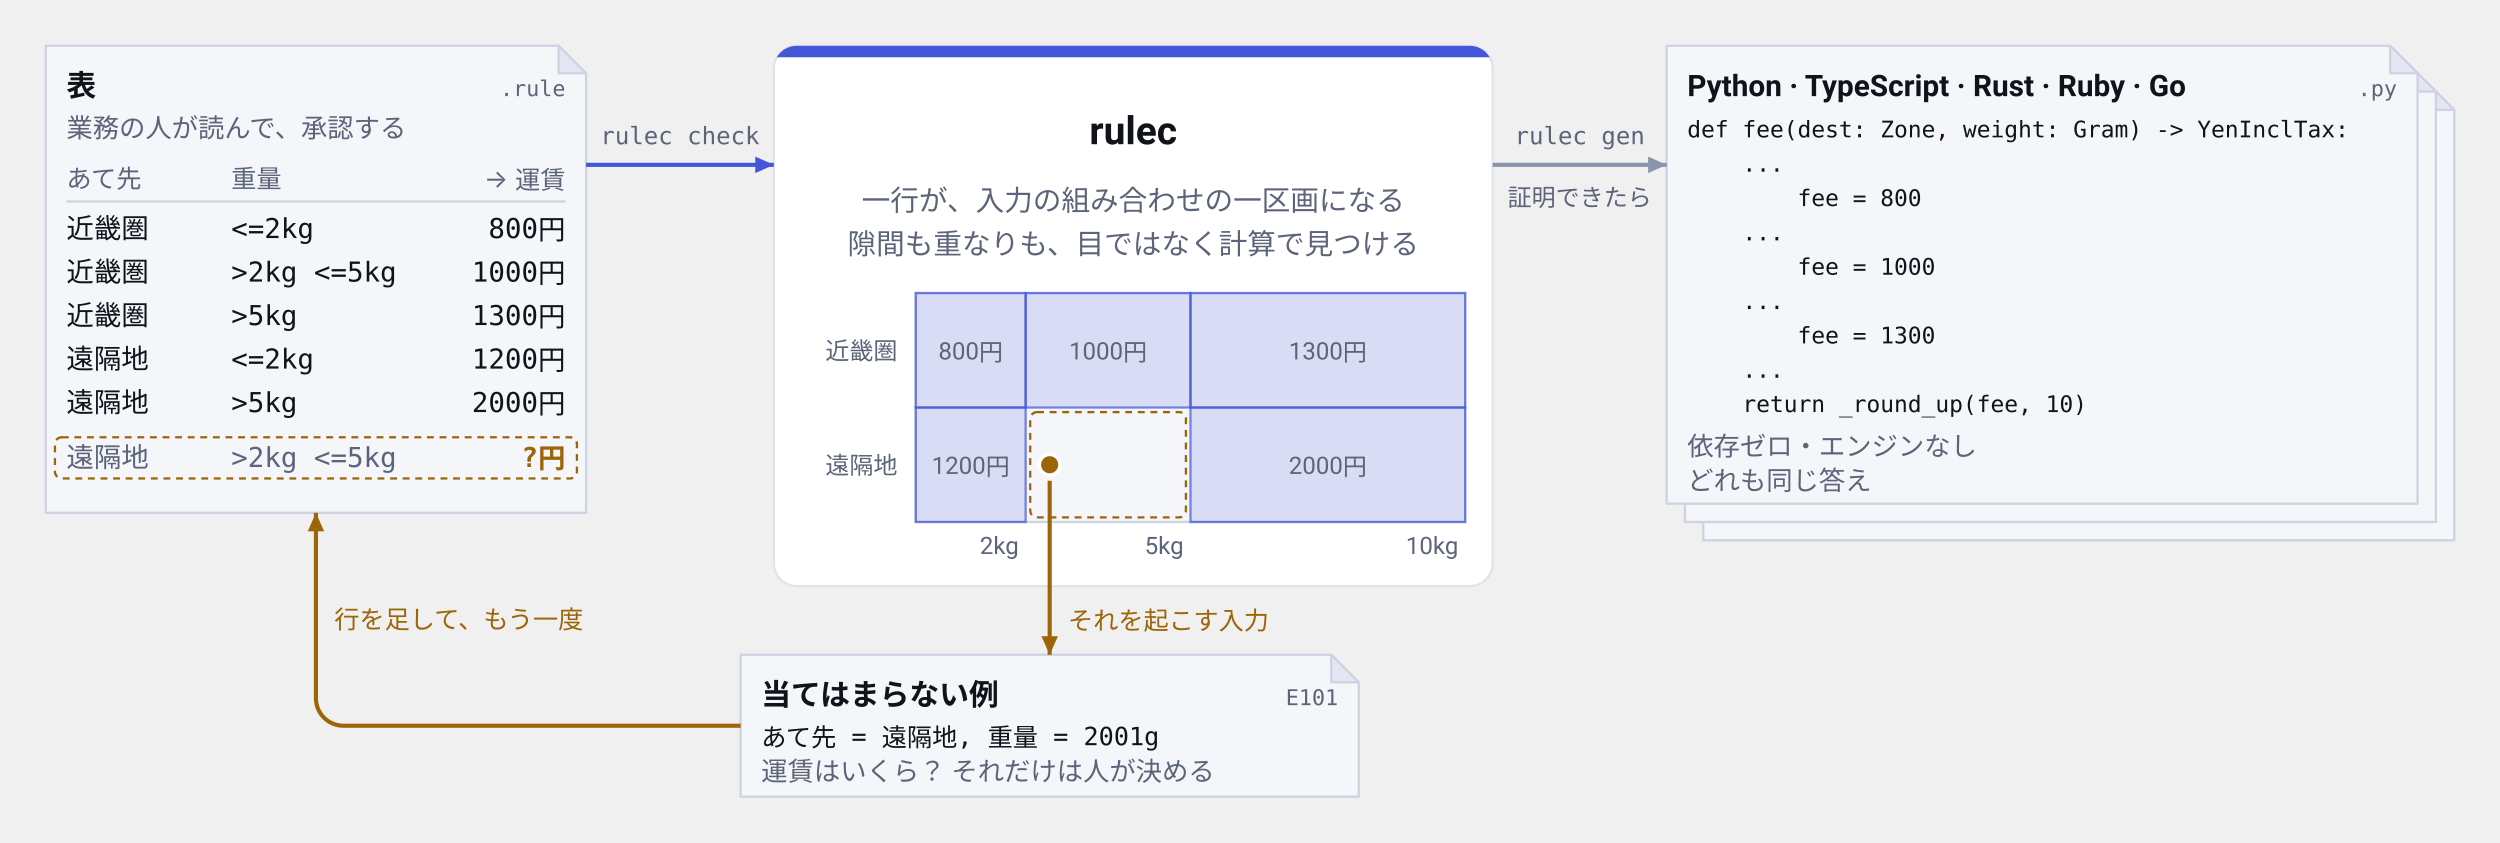
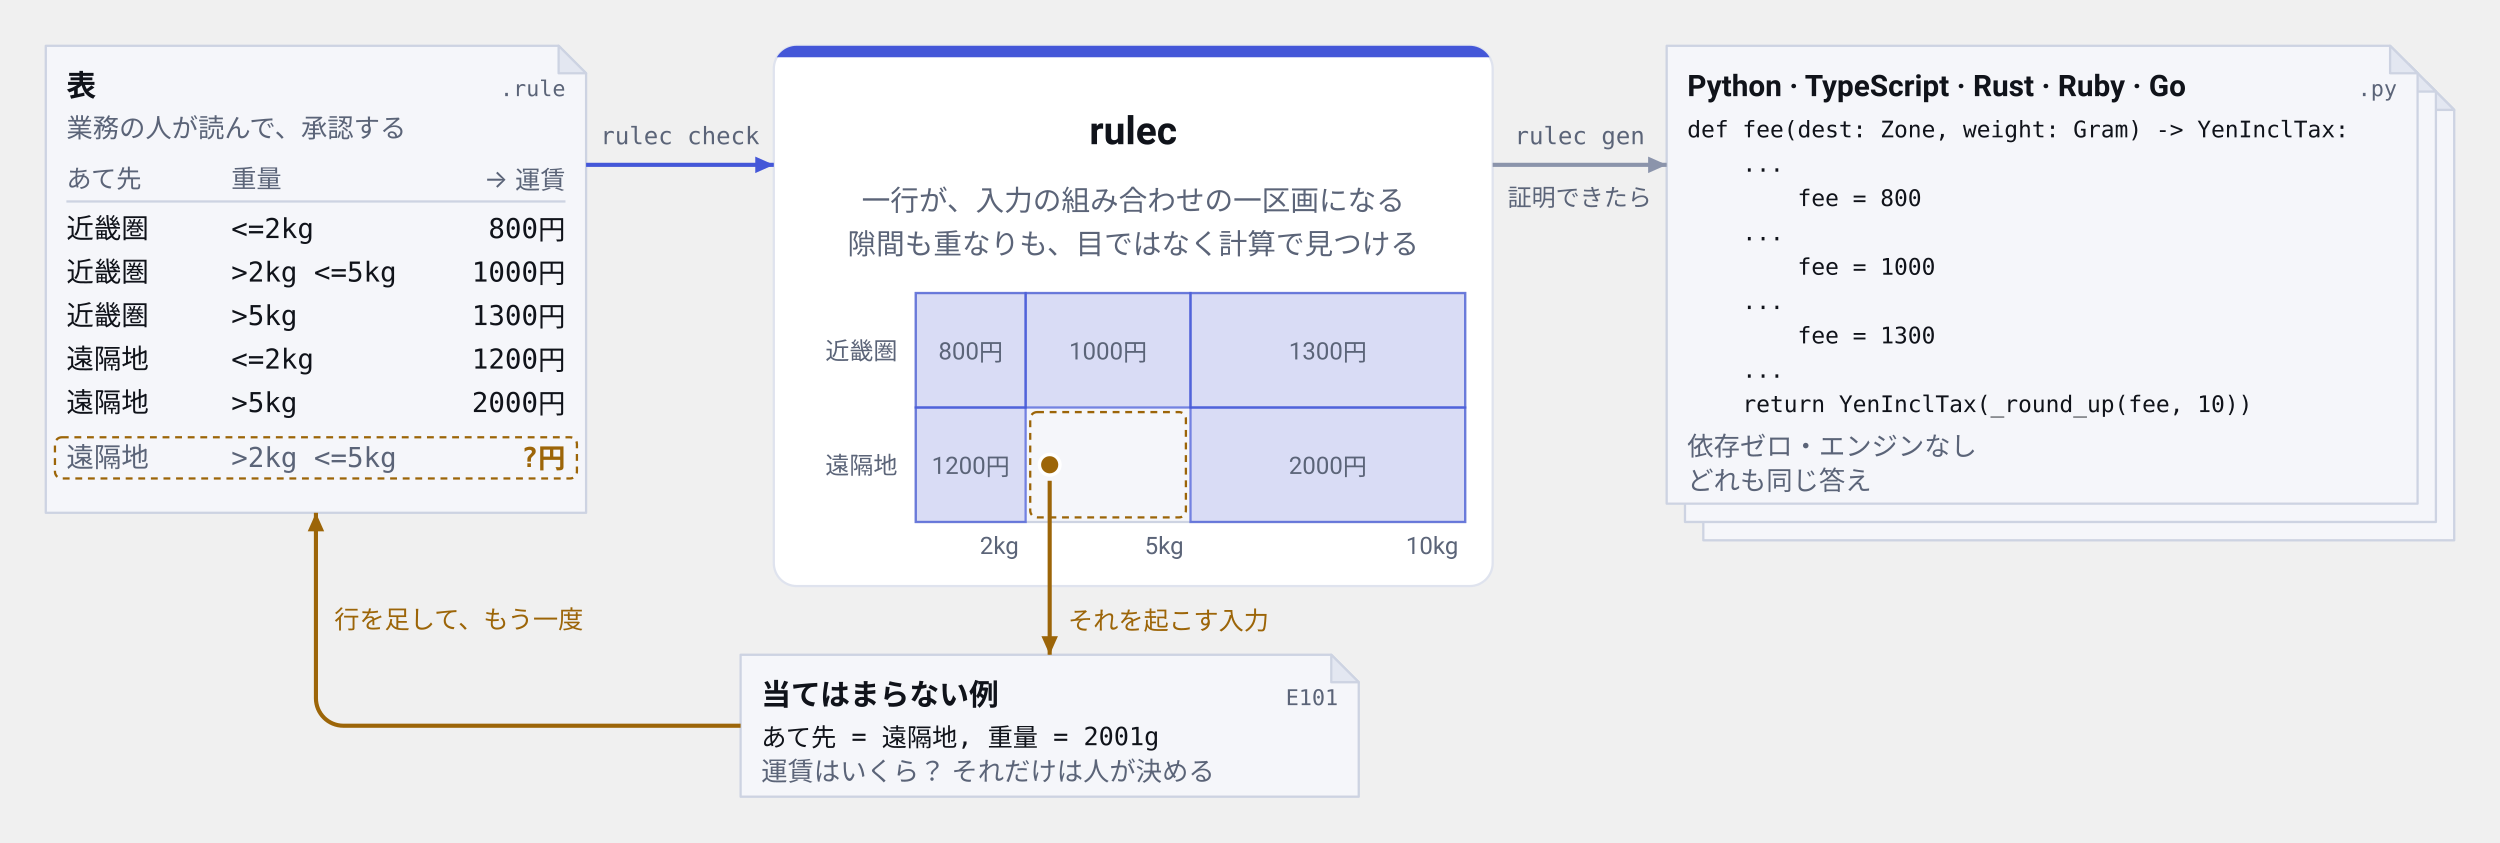
<svg xmlns="http://www.w3.org/2000/svg" viewBox="0 0 1092 368" role="img" aria-label="表を書く。rulec は一行を入力の組み合わせの一区画にして並べ、隙間も重なりも無いことを計算で証明する。抜けがあれば、それを起こす入力（あて先 = 遠隔地, 重量 = 2001g）が返ってきて、行を足してもう一度。運賃がいくらかだけは人が決める。証明できた表からだけ、依存ゼロの Python・TypeScript・Rust・Ruby・Go が出る。" font-family="-apple-system, BlinkMacSystemFont, &quot;Hiragino Sans&quot;, &quot;Noto Sans JP&quot;, &quot;Yu Gothic&quot;, Meiryo, &quot;Segoe UI&quot;, Roboto, sans-serif">
  <defs>
    <marker id="head-neutral" viewBox="0 0 10 10" refX="9" refY="5" markerWidth="9" markerHeight="9" markerUnits="userSpaceOnUse" orient="auto">
      <path d="M0,1 L9,5 L0,9 Z" fill="#8b94ab" />
    </marker>
    <marker id="head-accent" viewBox="0 0 10 10" refX="9" refY="5" markerWidth="9" markerHeight="9" markerUnits="userSpaceOnUse" orient="auto">
      <path d="M0,1 L9,5 L0,9 Z" fill="#4457d8" />
    </marker>
    <marker id="head-human" viewBox="0 0 10 10" refX="9" refY="5" markerWidth="9" markerHeight="9" markerUnits="userSpaceOnUse" orient="auto">
      <path d="M0,1 L9,5 L0,9 Z" fill="#9c6508" />
    </marker>
  </defs>
  <path d="M20,20 H244 L256,32 V224 H20 Z" fill="#f5f6fa" stroke="#cdd3e2" stroke-linejoin="round" />
  <path d="M244,20 V32 H256 Z" fill="#e3e7f1" stroke="#cdd3e2" stroke-linejoin="round" />
  <text x="29" y="42" font-size="13" font-weight="600" text-anchor="start" fill="#10131a">表</text>
  <text x="247" y="42" font-size="9.5" font-weight="400" text-anchor="end" fill="#5b6478" font-family="ui-monospace, SFMono-Regular, Menlo, Consolas, monospace">.rule</text>
  <text x="29" y="60" font-size="11.5" font-weight="400" text-anchor="start" fill="#5b6478">業務の人が読んで、承認する</text>
  <text x="29" y="82" font-size="11" font-weight="400" text-anchor="start" fill="#5b6478">あて先</text>
  <text x="101" y="82" font-size="11" font-weight="400" text-anchor="start" fill="#5b6478">重量</text>
  <text x="247" y="82" font-size="11" font-weight="400" text-anchor="end" fill="#5b6478">→ 運賃</text>
  <line x1="29" y1="88" x2="247" y2="88" stroke="#cdd3e2" />
  <text x="29" y="104" font-size="12" font-weight="400" text-anchor="start" fill="#10131a" font-family="ui-monospace, SFMono-Regular, Menlo, Consolas, monospace">近畿圏</text>
  <text x="101" y="104" font-size="12" font-weight="400" text-anchor="start" fill="#10131a" font-family="ui-monospace, SFMono-Regular, Menlo, Consolas, monospace">&lt;=2kg</text>
  <text x="247" y="104" font-size="12" font-weight="400" text-anchor="end" fill="#10131a" font-family="ui-monospace, SFMono-Regular, Menlo, Consolas, monospace">800円</text>
  <text x="29" y="123" font-size="12" font-weight="400" text-anchor="start" fill="#10131a" font-family="ui-monospace, SFMono-Regular, Menlo, Consolas, monospace">近畿圏</text>
  <text x="101" y="123" font-size="12" font-weight="400" text-anchor="start" fill="#10131a" font-family="ui-monospace, SFMono-Regular, Menlo, Consolas, monospace">&gt;2kg &lt;=5kg</text>
  <text x="247" y="123" font-size="12" font-weight="400" text-anchor="end" fill="#10131a" font-family="ui-monospace, SFMono-Regular, Menlo, Consolas, monospace">1000円</text>
  <text x="29" y="142" font-size="12" font-weight="400" text-anchor="start" fill="#10131a" font-family="ui-monospace, SFMono-Regular, Menlo, Consolas, monospace">近畿圏</text>
  <text x="101" y="142" font-size="12" font-weight="400" text-anchor="start" fill="#10131a" font-family="ui-monospace, SFMono-Regular, Menlo, Consolas, monospace">&gt;5kg</text>
  <text x="247" y="142" font-size="12" font-weight="400" text-anchor="end" fill="#10131a" font-family="ui-monospace, SFMono-Regular, Menlo, Consolas, monospace">1300円</text>
  <text x="29" y="161" font-size="12" font-weight="400" text-anchor="start" fill="#10131a" font-family="ui-monospace, SFMono-Regular, Menlo, Consolas, monospace">遠隔地</text>
  <text x="101" y="161" font-size="12" font-weight="400" text-anchor="start" fill="#10131a" font-family="ui-monospace, SFMono-Regular, Menlo, Consolas, monospace">&lt;=2kg</text>
  <text x="247" y="161" font-size="12" font-weight="400" text-anchor="end" fill="#10131a" font-family="ui-monospace, SFMono-Regular, Menlo, Consolas, monospace">1200円</text>
  <text x="29" y="180" font-size="12" font-weight="400" text-anchor="start" fill="#10131a" font-family="ui-monospace, SFMono-Regular, Menlo, Consolas, monospace">遠隔地</text>
  <text x="101" y="180" font-size="12" font-weight="400" text-anchor="start" fill="#10131a" font-family="ui-monospace, SFMono-Regular, Menlo, Consolas, monospace">&gt;5kg</text>
  <text x="247" y="180" font-size="12" font-weight="400" text-anchor="end" fill="#10131a" font-family="ui-monospace, SFMono-Regular, Menlo, Consolas, monospace">2000円</text>
  <rect x="24" y="191" width="228" height="18" rx="3" fill="none" stroke="#9c6508" stroke-width="1" stroke-dasharray="3 2.5" />
  <text x="29" y="204" font-size="12" font-weight="400" text-anchor="start" fill="#5b6478" font-family="ui-monospace, SFMono-Regular, Menlo, Consolas, monospace">遠隔地</text>
  <text x="101" y="204" font-size="12" font-weight="400" text-anchor="start" fill="#5b6478" font-family="ui-monospace, SFMono-Regular, Menlo, Consolas, monospace">&gt;2kg &lt;=5kg</text>
  <text x="247" y="204" font-size="12" font-weight="600" text-anchor="end" fill="#9c6508" font-family="ui-monospace, SFMono-Regular, Menlo, Consolas, monospace">?円</text>
  <clipPath id="clip-rulec">
    <rect x="338" y="20" width="314" height="236" rx="10" />
  </clipPath>
  <rect x="338" y="20" width="314" height="236" rx="10" fill="#ffffff" stroke="#dfe3ee" />
  <rect x="338" y="20" width="314" height="5" fill="#4457d8" clip-path="url(#clip-rulec)" />
  <text x="495.0" y="63" font-size="17" font-weight="700" text-anchor="middle" fill="#10131a">rulec</text>
  <text x="495.0" y="92" font-size="12.5" font-weight="400" text-anchor="middle" fill="#5b6478">一行が、入力の組み合わせの一区画になる</text>
  <text x="495.0" y="111" font-size="12.5" font-weight="400" text-anchor="middle" fill="#5b6478">隙間も重なりも、目ではなく計算で見つける</text>
  <rect x="400" y="128" width="240" height="100" fill="#f5f6fa" stroke="#cdd3e2" />
  <rect x="400.0" y="128.0" width="48.0" height="50.0" fill="#4457d8" fill-opacity="0.16" stroke="#4457d8" stroke-opacity="0.7" />
  <text x="424.0" y="157.0" font-size="10.5" font-weight="400" text-anchor="middle" fill="#5b6478">800円</text>
  <rect x="448.0" y="128.0" width="72.0" height="50.0" fill="#4457d8" fill-opacity="0.16" stroke="#4457d8" stroke-opacity="0.7" />
  <text x="484.0" y="157.0" font-size="10.5" font-weight="400" text-anchor="middle" fill="#5b6478">1000円</text>
  <rect x="520.0" y="128.0" width="120.0" height="50.0" fill="#4457d8" fill-opacity="0.16" stroke="#4457d8" stroke-opacity="0.7" />
  <text x="580.0" y="157.0" font-size="10.5" font-weight="400" text-anchor="middle" fill="#5b6478">1300円</text>
  <rect x="400.0" y="178.0" width="48.0" height="50.0" fill="#4457d8" fill-opacity="0.16" stroke="#4457d8" stroke-opacity="0.7" />
  <text x="424.0" y="207.0" font-size="10.5" font-weight="400" text-anchor="middle" fill="#5b6478">1200円</text>
  <rect x="520.0" y="178.0" width="120.0" height="50.0" fill="#4457d8" fill-opacity="0.16" stroke="#4457d8" stroke-opacity="0.7" />
  <text x="580.0" y="207.0" font-size="10.5" font-weight="400" text-anchor="middle" fill="#5b6478">2000円</text>
  <rect x="450.0" y="180.0" width="68.0" height="46.0" rx="3" fill="none" stroke="#9c6508" stroke-width="1" stroke-dasharray="3 2.5" />
  <text x="392" y="157.0" font-size="10.5" font-weight="400" text-anchor="end" fill="#5b6478">近畿圏</text>
  <text x="392" y="207.0" font-size="10.5" font-weight="400" text-anchor="end" fill="#5b6478">遠隔地</text>
  <text x="445.0" y="242" font-size="10.5" font-weight="400" text-anchor="end" fill="#5b6478">2kg</text>
  <text x="517.0" y="242" font-size="10.5" font-weight="400" text-anchor="end" fill="#5b6478">5kg</text>
  <text x="637.0" y="242" font-size="10.5" font-weight="400" text-anchor="end" fill="#5b6478">10kg</text>
  <circle cx="458.5" cy="203.0" r="4.5" fill="#9c6508" stroke="#ffffff" stroke-width="1.5" />
  <path d="M744,36 H1060 L1072,48 V236 H744 Z" fill="#f5f6fa" stroke="#cdd3e2" stroke-linejoin="round" />
  <path d="M1060,36 V48 H1072 Z" fill="#e3e7f1" stroke="#cdd3e2" stroke-linejoin="round" />
  <path d="M736,28 H1052 L1064,40 V228 H736 Z" fill="#f5f6fa" stroke="#cdd3e2" stroke-linejoin="round" />
  <path d="M1052,28 V40 H1064 Z" fill="#e3e7f1" stroke="#cdd3e2" stroke-linejoin="round" />
  <path d="M728,20 H1044 L1056,32 V220 H728 Z" fill="#f5f6fa" stroke="#cdd3e2" stroke-linejoin="round" />
  <path d="M1044,20 V32 H1056 Z" fill="#e3e7f1" stroke="#cdd3e2" stroke-linejoin="round" />
  <text x="737" y="42" font-size="13" font-weight="600" text-anchor="start" fill="#10131a">Python · TypeScript · Rust · Ruby · Go</text>
  <text x="1047" y="42" font-size="9.5" font-weight="400" text-anchor="end" fill="#5b6478" font-family="ui-monospace, SFMono-Regular, Menlo, Consolas, monospace">.py</text>
  <text x="737" y="60" font-size="10" font-weight="400" text-anchor="start" fill="#10131a" font-family="ui-monospace, SFMono-Regular, Menlo, Consolas, monospace" xml:space="preserve" style="white-space:pre">def fee(dest: Zone, weight: Gram) -&gt; YenInclTax:</text>
  <text x="737" y="75" font-size="10" font-weight="400" text-anchor="start" fill="#10131a" font-family="ui-monospace, SFMono-Regular, Menlo, Consolas, monospace" xml:space="preserve" style="white-space:pre">    ...</text>
  <text x="737" y="90" font-size="10" font-weight="400" text-anchor="start" fill="#10131a" font-family="ui-monospace, SFMono-Regular, Menlo, Consolas, monospace" xml:space="preserve" style="white-space:pre">        fee = 800</text>
  <text x="737" y="105" font-size="10" font-weight="400" text-anchor="start" fill="#10131a" font-family="ui-monospace, SFMono-Regular, Menlo, Consolas, monospace" xml:space="preserve" style="white-space:pre">    ...</text>
  <text x="737" y="120" font-size="10" font-weight="400" text-anchor="start" fill="#10131a" font-family="ui-monospace, SFMono-Regular, Menlo, Consolas, monospace" xml:space="preserve" style="white-space:pre">        fee = 1000</text>
  <text x="737" y="135" font-size="10" font-weight="400" text-anchor="start" fill="#10131a" font-family="ui-monospace, SFMono-Regular, Menlo, Consolas, monospace" xml:space="preserve" style="white-space:pre">    ...</text>
  <text x="737" y="150" font-size="10" font-weight="400" text-anchor="start" fill="#10131a" font-family="ui-monospace, SFMono-Regular, Menlo, Consolas, monospace" xml:space="preserve" style="white-space:pre">        fee = 1300</text>
  <text x="737" y="165" font-size="10" font-weight="400" text-anchor="start" fill="#10131a" font-family="ui-monospace, SFMono-Regular, Menlo, Consolas, monospace" xml:space="preserve" style="white-space:pre">    ...</text>
-   <text x="737" y="180" font-size="10" font-weight="400" text-anchor="start" fill="#10131a" font-family="ui-monospace, SFMono-Regular, Menlo, Consolas, monospace" xml:space="preserve" style="white-space:pre">    return _round_up(fee, 10)</text>
+   <text x="737" y="180" font-size="10" font-weight="400" text-anchor="start" fill="#10131a" font-family="ui-monospace, SFMono-Regular, Menlo, Consolas, monospace" xml:space="preserve" style="white-space:pre">    return YenInclTax(_round_up(fee, 10))</text>
  <text x="737" y="199" font-size="11.5" font-weight="400" text-anchor="start" fill="#5b6478">依存ゼロ・エンジンなし</text>
  <text x="737" y="214" font-size="11.5" font-weight="400" text-anchor="start" fill="#5b6478">どれも同じ答え</text>
  <path d="M323.5,286 H581.5 L593.5,298 V348 H323.5 Z" fill="#f5f6fa" stroke="#cdd3e2" stroke-linejoin="round" />
  <path d="M581.5,286 V298 H593.5 Z" fill="#e3e7f1" stroke="#cdd3e2" stroke-linejoin="round" />
  <text x="332.5" y="308" font-size="13" font-weight="600" text-anchor="start" fill="#10131a">当てはまらない例</text>
  <text x="584.5" y="308" font-size="9.5" font-weight="400" text-anchor="end" fill="#5b6478" font-family="ui-monospace, SFMono-Regular, Menlo, Consolas, monospace">E101</text>
  <text x="332.5" y="326" font-size="11" font-weight="400" text-anchor="start" fill="#10131a" font-family="ui-monospace, SFMono-Regular, Menlo, Consolas, monospace">あて先 = 遠隔地, 重量 = 2001g</text>
  <text x="332.5" y="341" font-size="11.5" font-weight="400" text-anchor="start" fill="#5b6478">運賃はいくら？ それだけは人が決める</text>
  <line x1="256" y1="72" x2="338" y2="72" stroke="#4457d8" stroke-width="1.8" marker-end="url(#head-accent)" />
  <text x="297.0" y="63" font-size="10.5" font-weight="400" text-anchor="middle" fill="#5b6478" font-family="ui-monospace, SFMono-Regular, Menlo, Consolas, monospace">rulec check</text>
  <line x1="652" y1="72" x2="728" y2="72" stroke="#8b94ab" stroke-width="1.8" marker-end="url(#head-neutral)" />
  <text x="690.0" y="63" font-size="10.5" font-weight="400" text-anchor="middle" fill="#5b6478" font-family="ui-monospace, SFMono-Regular, Menlo, Consolas, monospace">rulec gen</text>
  <text x="690.0" y="90" font-size="10.5" font-weight="400" text-anchor="middle" fill="#5b6478">証明できたら</text>
  <line x1="458.5" y1="210.0" x2="458.5" y2="286" stroke="#9c6508" stroke-width="1.8" marker-end="url(#head-human)" />
  <text x="466.5" y="275.0" font-size="11" font-weight="400" text-anchor="start" fill="#9c6508">それを起こす入力</text>
  <path d="M323.5,317.0 H150.0 A12,12 0 0 1 138.0,305.0 V224" fill="none" stroke="#9c6508" stroke-width="1.8" marker-end="url(#head-human)" />
  <text x="146.0" y="274.5" font-size="11" font-weight="400" text-anchor="start" fill="#9c6508">行を足して、もう一度</text>
</svg>
